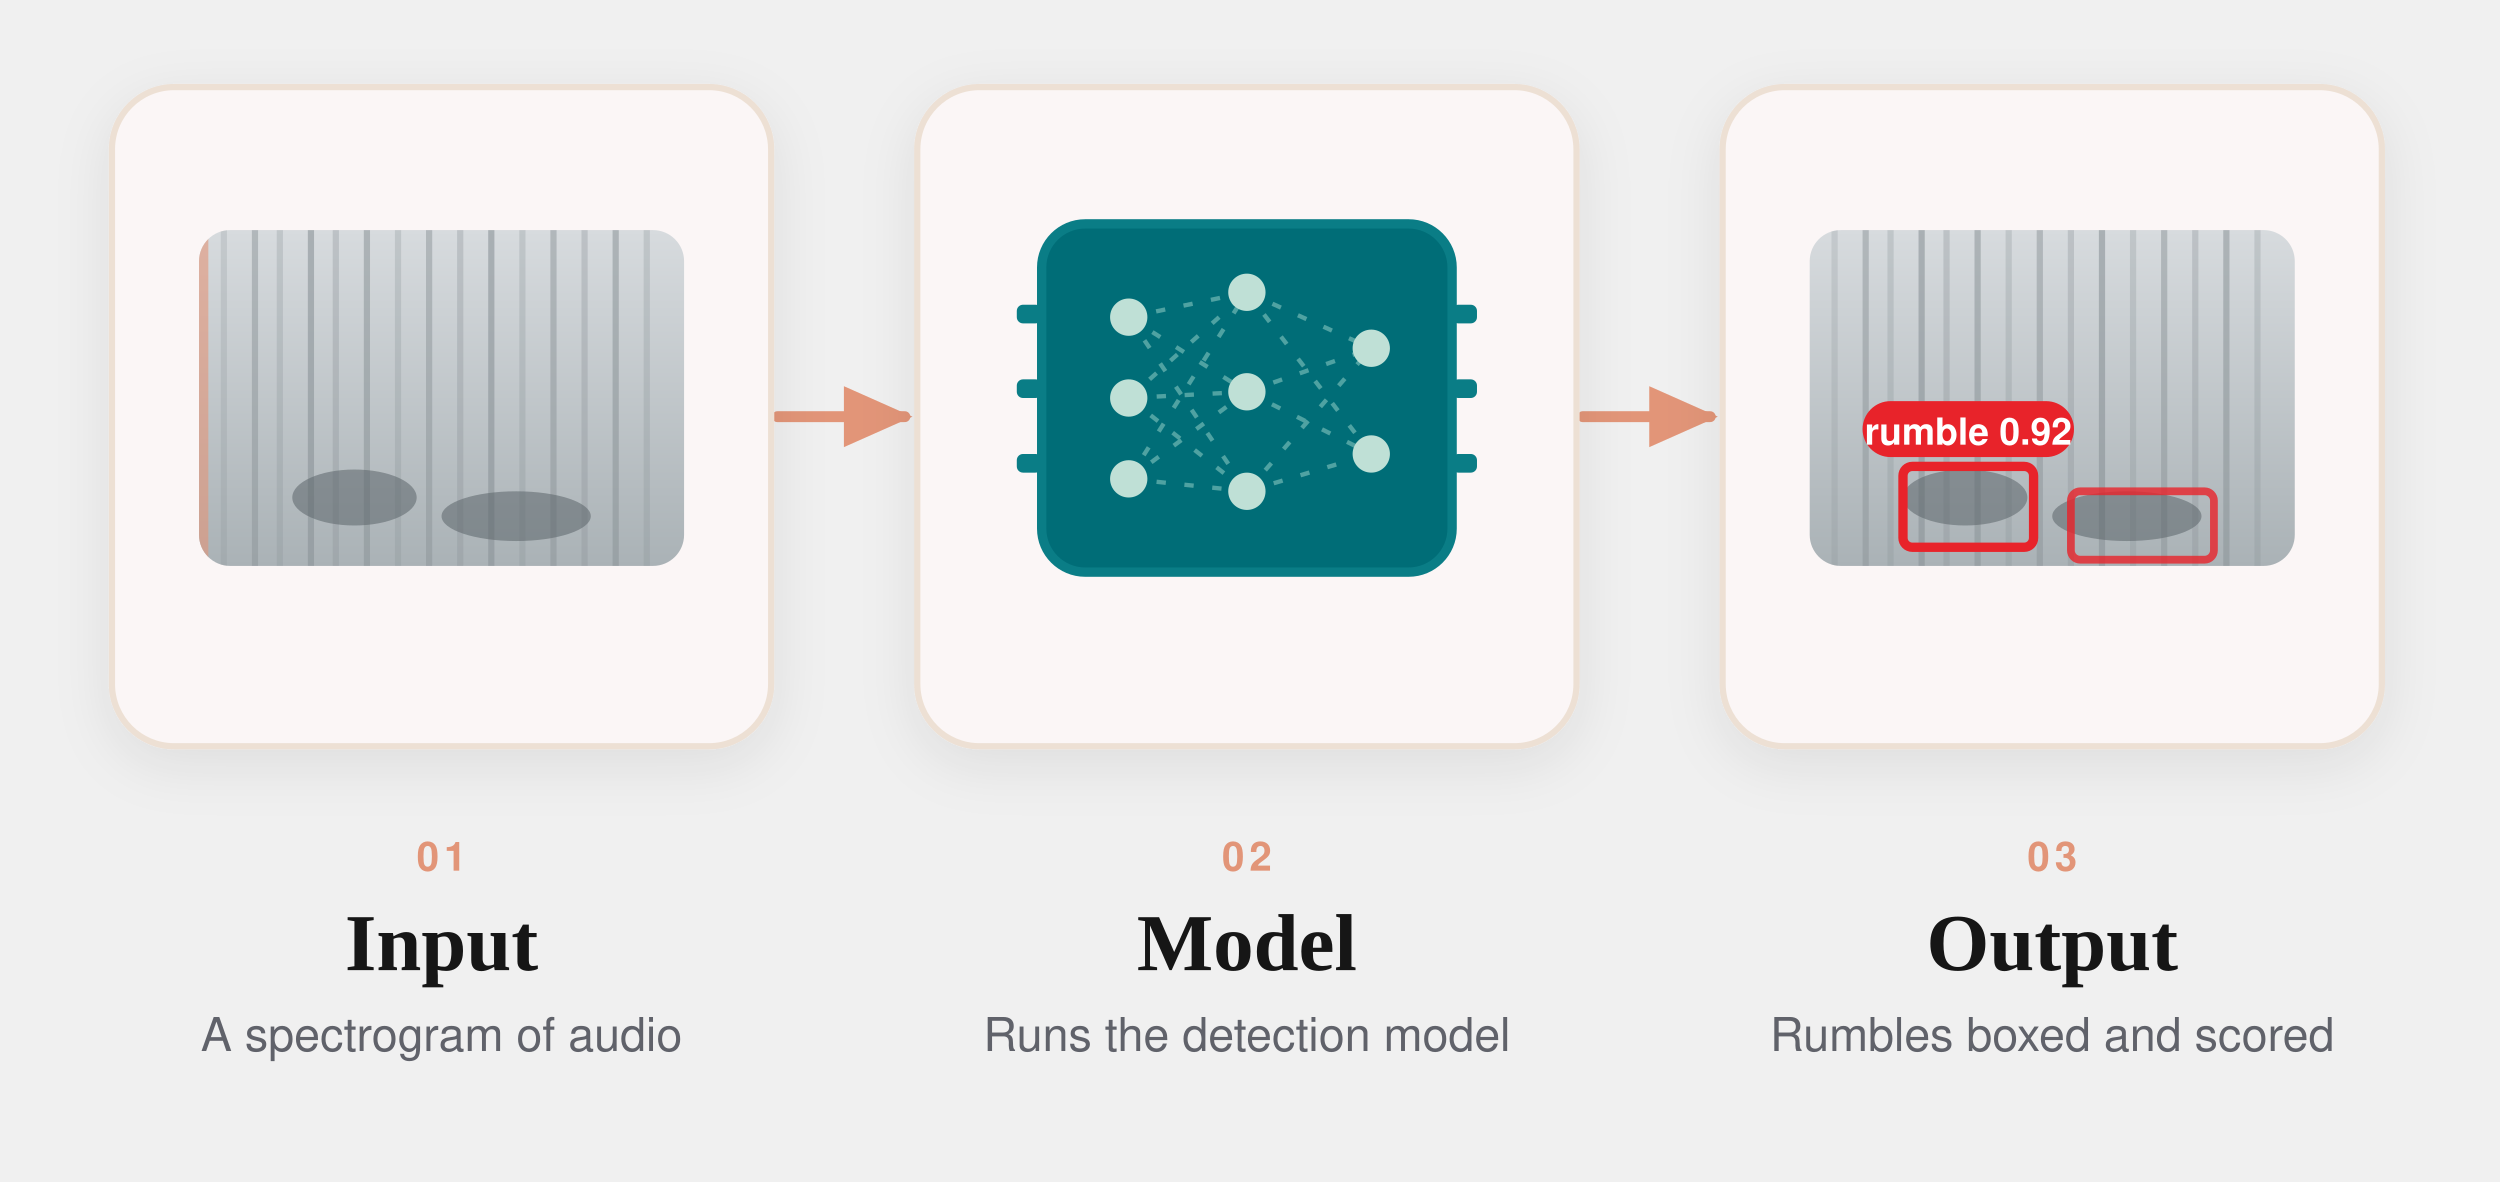
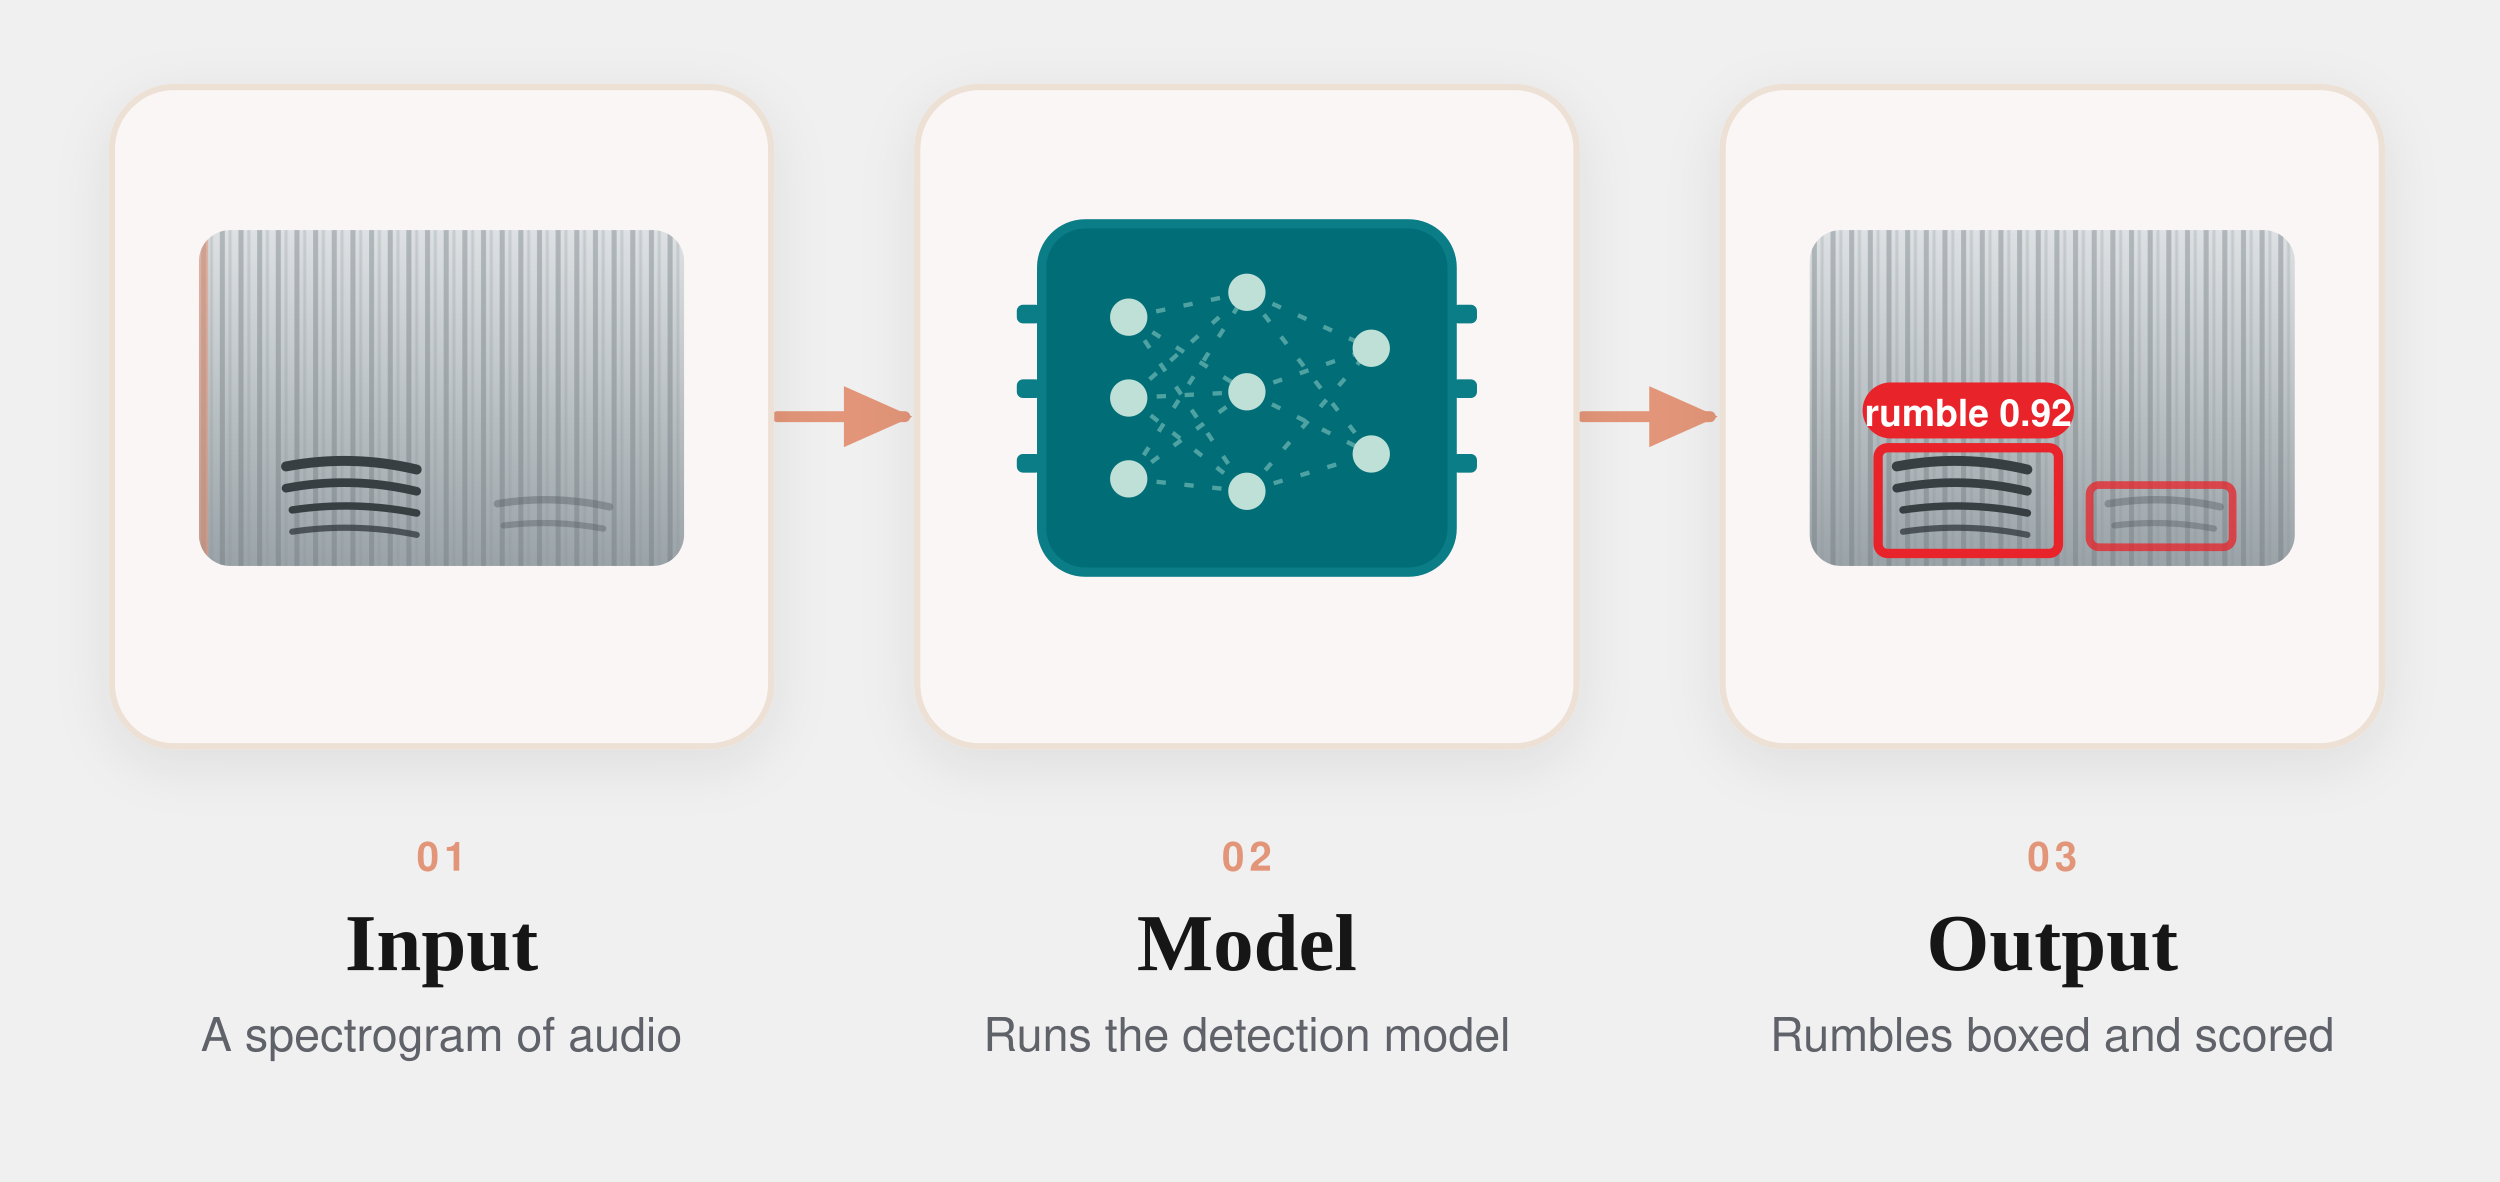
<svg xmlns="http://www.w3.org/2000/svg" viewBox="0 0 804 380" font-family="Mulish, Helvetica, Arial, sans-serif">
  <defs>
    <linearGradient id="spectro" x1="0" y1="0" x2="0" y2="1">
-       <stop offset="0%" stop-color="#d7dbde" />
-       <stop offset="100%" stop-color="#aab2b6" />
+       <stop offset="0%" stop-color="#dde1e3" />
+       <stop offset="100%" stop-color="#9aa3a8" />
    </linearGradient>
+     <pattern id="spec-noise" width="6" height="13" patternUnits="userSpaceOnUse">
+       <line x1="1.5" y1="0" x2="1.5" y2="13" stroke="#6f777c" stroke-width="1.6" opacity="0.4" />
+       <line x1="4" y1="0" x2="4" y2="13" stroke="#8b9398" stroke-width="1" opacity="0.26" />
+     </pattern>
    <marker id="arrow" viewBox="0 0 10 10" refX="8" refY="5" markerWidth="7" markerHeight="7" orient="auto-start-reverse">
      <path d="M0 1 L9 5 L0 9 Z" fill="#e29578" />
    </marker>
    <filter id="cardshadow" x="-20%" y="-20%" width="140%" height="150%">
      <feDropShadow dx="0" dy="5" stdDeviation="9" flood-color="#1c2b28" flood-opacity="0.08" />
    </filter>
    <style>
    .title { font-family: Newsreader, Georgia, 'Times New Roman', serif; font-size: 26px; font-weight: 600; fill: #161616; }
    .desc  { font-size: 15px; fill: #60626a; }
    .step  { font-size: 13px; font-weight: 700; letter-spacing: 0.12em; fill: #e29578; }
    .pill  { font-size: 12px; font-weight: 700; fill: #fff; }
    .synapse { stroke-dasharray: 3 6; animation: flow 0.8s linear infinite; }
    .node    { animation: nodepulse 1.8s ease-in-out infinite; }
    .n1{animation-delay:-1.5s}.n2{animation-delay:-1.1s}.n3{animation-delay:-0.7s}.n4{animation-delay:-0.3s}
    .box     { animation: boxpulse 2.2s ease-in-out infinite; }
    .scan    { animation: sweep 3.2s ease-in-out infinite; }
    @keyframes flow { to { stroke-dashoffset: -18; } }
    @keyframes nodepulse { 0%,100%{opacity:0.35} 50%{opacity:1} }
    @keyframes boxpulse  { 0%,100%{opacity:0.6} 50%{opacity:1} }
    @keyframes sweep { 0%{transform:translateX(0)} 50%{transform:translateX(150px)} 100%{transform:translateX(0)} }
    @media (prefers-reduced-motion: reduce) { * { animation: none !important; } }
  </style>
    <g id="spec">
      <rect x="-78" y="-54" width="156" height="108" rx="10" fill="url(#spectro)" />
      <clipPath id="specclip">
        <rect x="-78" y="-54" width="156" height="108" rx="10" />
      </clipPath>
      <g clip-path="url(#specclip)">
-         <g stroke="#8b9398" stroke-width="2">
-           <path d="M-70 54 V-54" opacity="0.25" />
-           <path d="M-60 54 V-54" opacity="0.5" />
-           <path d="M-52 54 V-54" opacity="0.3" />
-           <path d="M-42 54 V-54" opacity="0.6" />
-           <path d="M-34 54 V-54" opacity="0.35" />
-           <path d="M-24 54 V-54" opacity="0.55" />
-           <path d="M-14 54 V-54" opacity="0.3" />
-           <path d="M-4 54 V-54" opacity="0.5" />
-           <path d="M6 54 V-54" opacity="0.35" />
-           <path d="M16 54 V-54" opacity="0.6" />
-           <path d="M26 54 V-54" opacity="0.3" />
-           <path d="M36 54 V-54" opacity="0.5" />
-           <path d="M46 54 V-54" opacity="0.35" />
-           <path d="M56 54 V-54" opacity="0.55" />
-           <path d="M66 54 V-54" opacity="0.3" />
+         <rect x="-78" y="-54" width="156" height="108" fill="url(#spec-noise)" />
+         <g stroke="#373f43" stroke-linecap="round" fill="none">
+           <path stroke-width="3.2" d="M-50 22 q 21 -4 42 1" />
+           <path stroke-width="2.8" d="M-50 29 q 21 -4 42 1" />
+           <path stroke-width="2.4" d="M-48 36 q 20 -3 40 1" />
+           <path stroke-width="2" d="M-48 43 q 20 -3 40 1" opacity="0.8" />
        </g>
-         <g fill="#5b6469" opacity="0.55">
-           <ellipse cx="-28" cy="32" rx="20" ry="9" />
-           <ellipse cx="24" cy="38" rx="24" ry="8" />
+         <g stroke="#525a5e" stroke-linecap="round" fill="none" opacity="0.4">
+           <path stroke-width="2.4" d="M18 34 q 18 -3 36 1" />
+           <path stroke-width="2" d="M20 41 q 16 -2 32 1" />
        </g>
      </g>
    </g>
  </defs>
  <g stroke="#e29578" stroke-width="3.5" fill="none" stroke-linecap="round">
    <line x1="250" y1="134" x2="291" y2="134" marker-end="url(#arrow)" />
    <line x1="509" y1="134" x2="550" y2="134" marker-end="url(#arrow)" />
  </g>
  <rect x="36" y="28" width="212" height="212" rx="20" fill="#fbf6f6" stroke="#ede0d4" stroke-width="2" filter="url(#cardshadow)" />
  <g transform="translate(142,128)">
    <use href="#spec" />
    <rect class="scan" x="-78" y="-54" width="3" height="108" fill="#e29578" opacity="0.6" clip-path="url(#specclip)" />
  </g>
  <text class="step" x="142" y="280" text-anchor="middle">01</text>
  <text class="title" x="142" y="312" text-anchor="middle">Input</text>
  <text class="desc" x="142" y="338" text-anchor="middle">A spectrogram of audio</text>
  <rect x="295" y="28" width="212" height="212" rx="20" fill="#fbf6f6" stroke="#ede0d4" stroke-width="2" filter="url(#cardshadow)" />
  <g transform="translate(401,128)">
    <rect x="-66" y="-56" width="132" height="112" rx="14" fill="#006d77" />
    <rect x="-66" y="-56" width="132" height="112" rx="14" fill="none" stroke="#0a7d86" stroke-width="3" />
    <g fill="#0a7d86">
      <rect x="-74" y="-30" width="8" height="6" rx="2" />
      <rect x="-74" y="-6" width="8" height="6" rx="2" />
      <rect x="-74" y="18" width="8" height="6" rx="2" />
      <rect x="66" y="-30" width="8" height="6" rx="2" />
      <rect x="66" y="-6" width="8" height="6" rx="2" />
      <rect x="66" y="18" width="8" height="6" rx="2" />
    </g>
    <g stroke="#83c5be" stroke-width="1.4" opacity="0.6">
      <g class="synapse">
        <path d="M-38 -26 L0 -34 M-38 -26 L0 -2 M-38 -26 L0 30" />
        <path d="M-38 0 L0 -34 M-38 0 L0 -2 M-38 0 L0 30" />
        <path d="M-38 26 L0 -34 M-38 26 L0 -2 M-38 26 L0 30" />
        <path d="M0 -34 L40 -16 M0 -34 L40 18 M0 -2 L40 -16 M0 -2 L40 18 M0 30 L40 -16 M0 30 L40 18" />
      </g>
    </g>
    <g fill="#bfe0d6">
      <circle class="node n1" cx="-38" cy="-26" r="6" />
      <circle class="node n2" cx="-38" cy="0" r="6" />
      <circle class="node n3" cx="-38" cy="26" r="6" />
      <circle class="node n4" cx="0" cy="-34" r="6" />
      <circle class="node n2" cx="0" cy="-2" r="6" />
      <circle class="node n3" cx="0" cy="30" r="6" />
      <circle class="node n1" cx="40" cy="-16" r="6" />
      <circle class="node n4" cx="40" cy="18" r="6" />
    </g>
  </g>
  <text class="step" x="401" y="280" text-anchor="middle">02</text>
  <text class="title" x="401" y="312" text-anchor="middle">Model</text>
  <text class="desc" x="401" y="338" text-anchor="middle">Runs the detection model</text>
  <rect x="554" y="28" width="212" height="212" rx="20" fill="#fbf6f6" stroke="#ede0d4" stroke-width="2" filter="url(#cardshadow)" />
  <g transform="translate(660,128)">
    <use href="#spec" />
-     <rect class="box" x="-48" y="22" width="42" height="26" rx="3" fill="none" stroke="#e8232a" stroke-width="3" />
-     <g transform="translate(-27,12)">
+     <rect class="box" x="-56" y="16" width="58" height="34" rx="3" fill="none" stroke="#e8232a" stroke-width="3" />
+     <g transform="translate(-27,6)">
      <rect x="-34" y="-11" width="68" height="18" rx="9" fill="#e8232a" />
      <text class="pill" x="0" y="3" text-anchor="middle">rumble 0.92</text>
    </g>
-     <rect class="box" x="6" y="30" width="46" height="22" rx="3" fill="none" stroke="#e8232a" stroke-width="2.5" opacity="0.8" />
+     <rect class="box" x="12" y="28" width="46" height="20" rx="3" fill="none" stroke="#e8232a" stroke-width="2.5" opacity="0.75" />
  </g>
  <text class="step" x="660" y="280" text-anchor="middle">03</text>
  <text class="title" x="660" y="312" text-anchor="middle">Output</text>
  <text class="desc" x="660" y="338" text-anchor="middle">Rumbles boxed and scored</text>
</svg>
